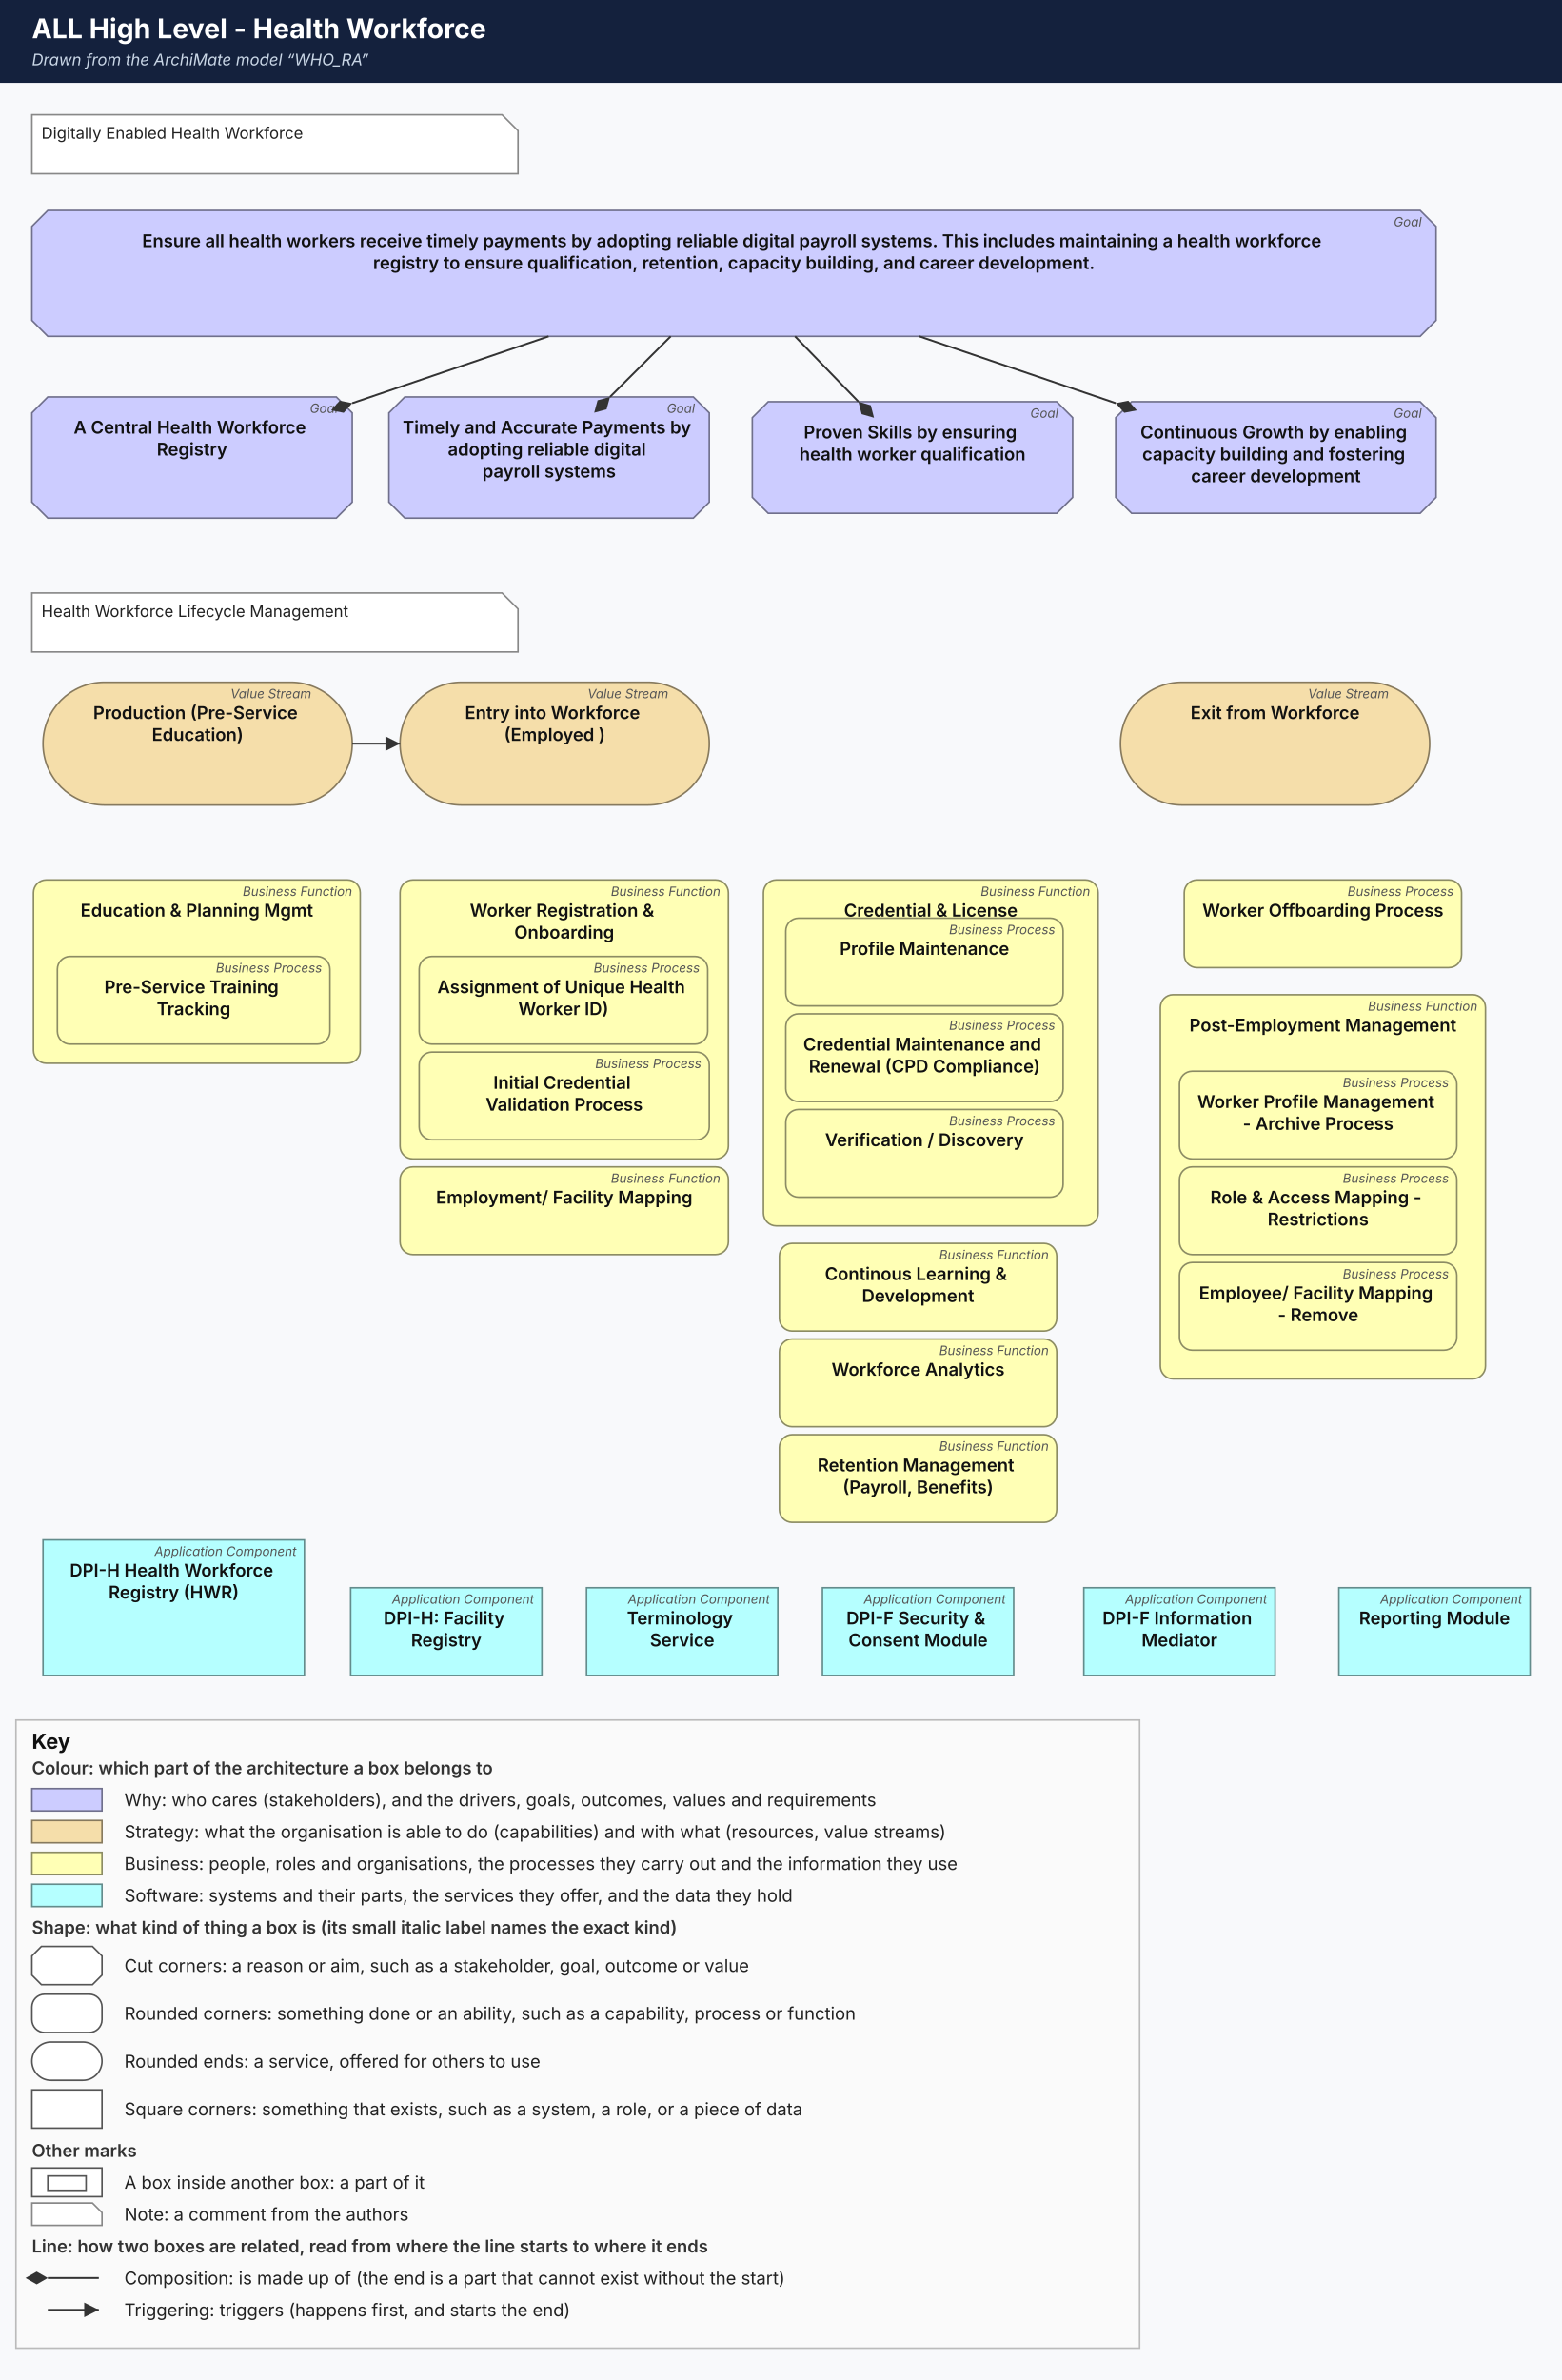
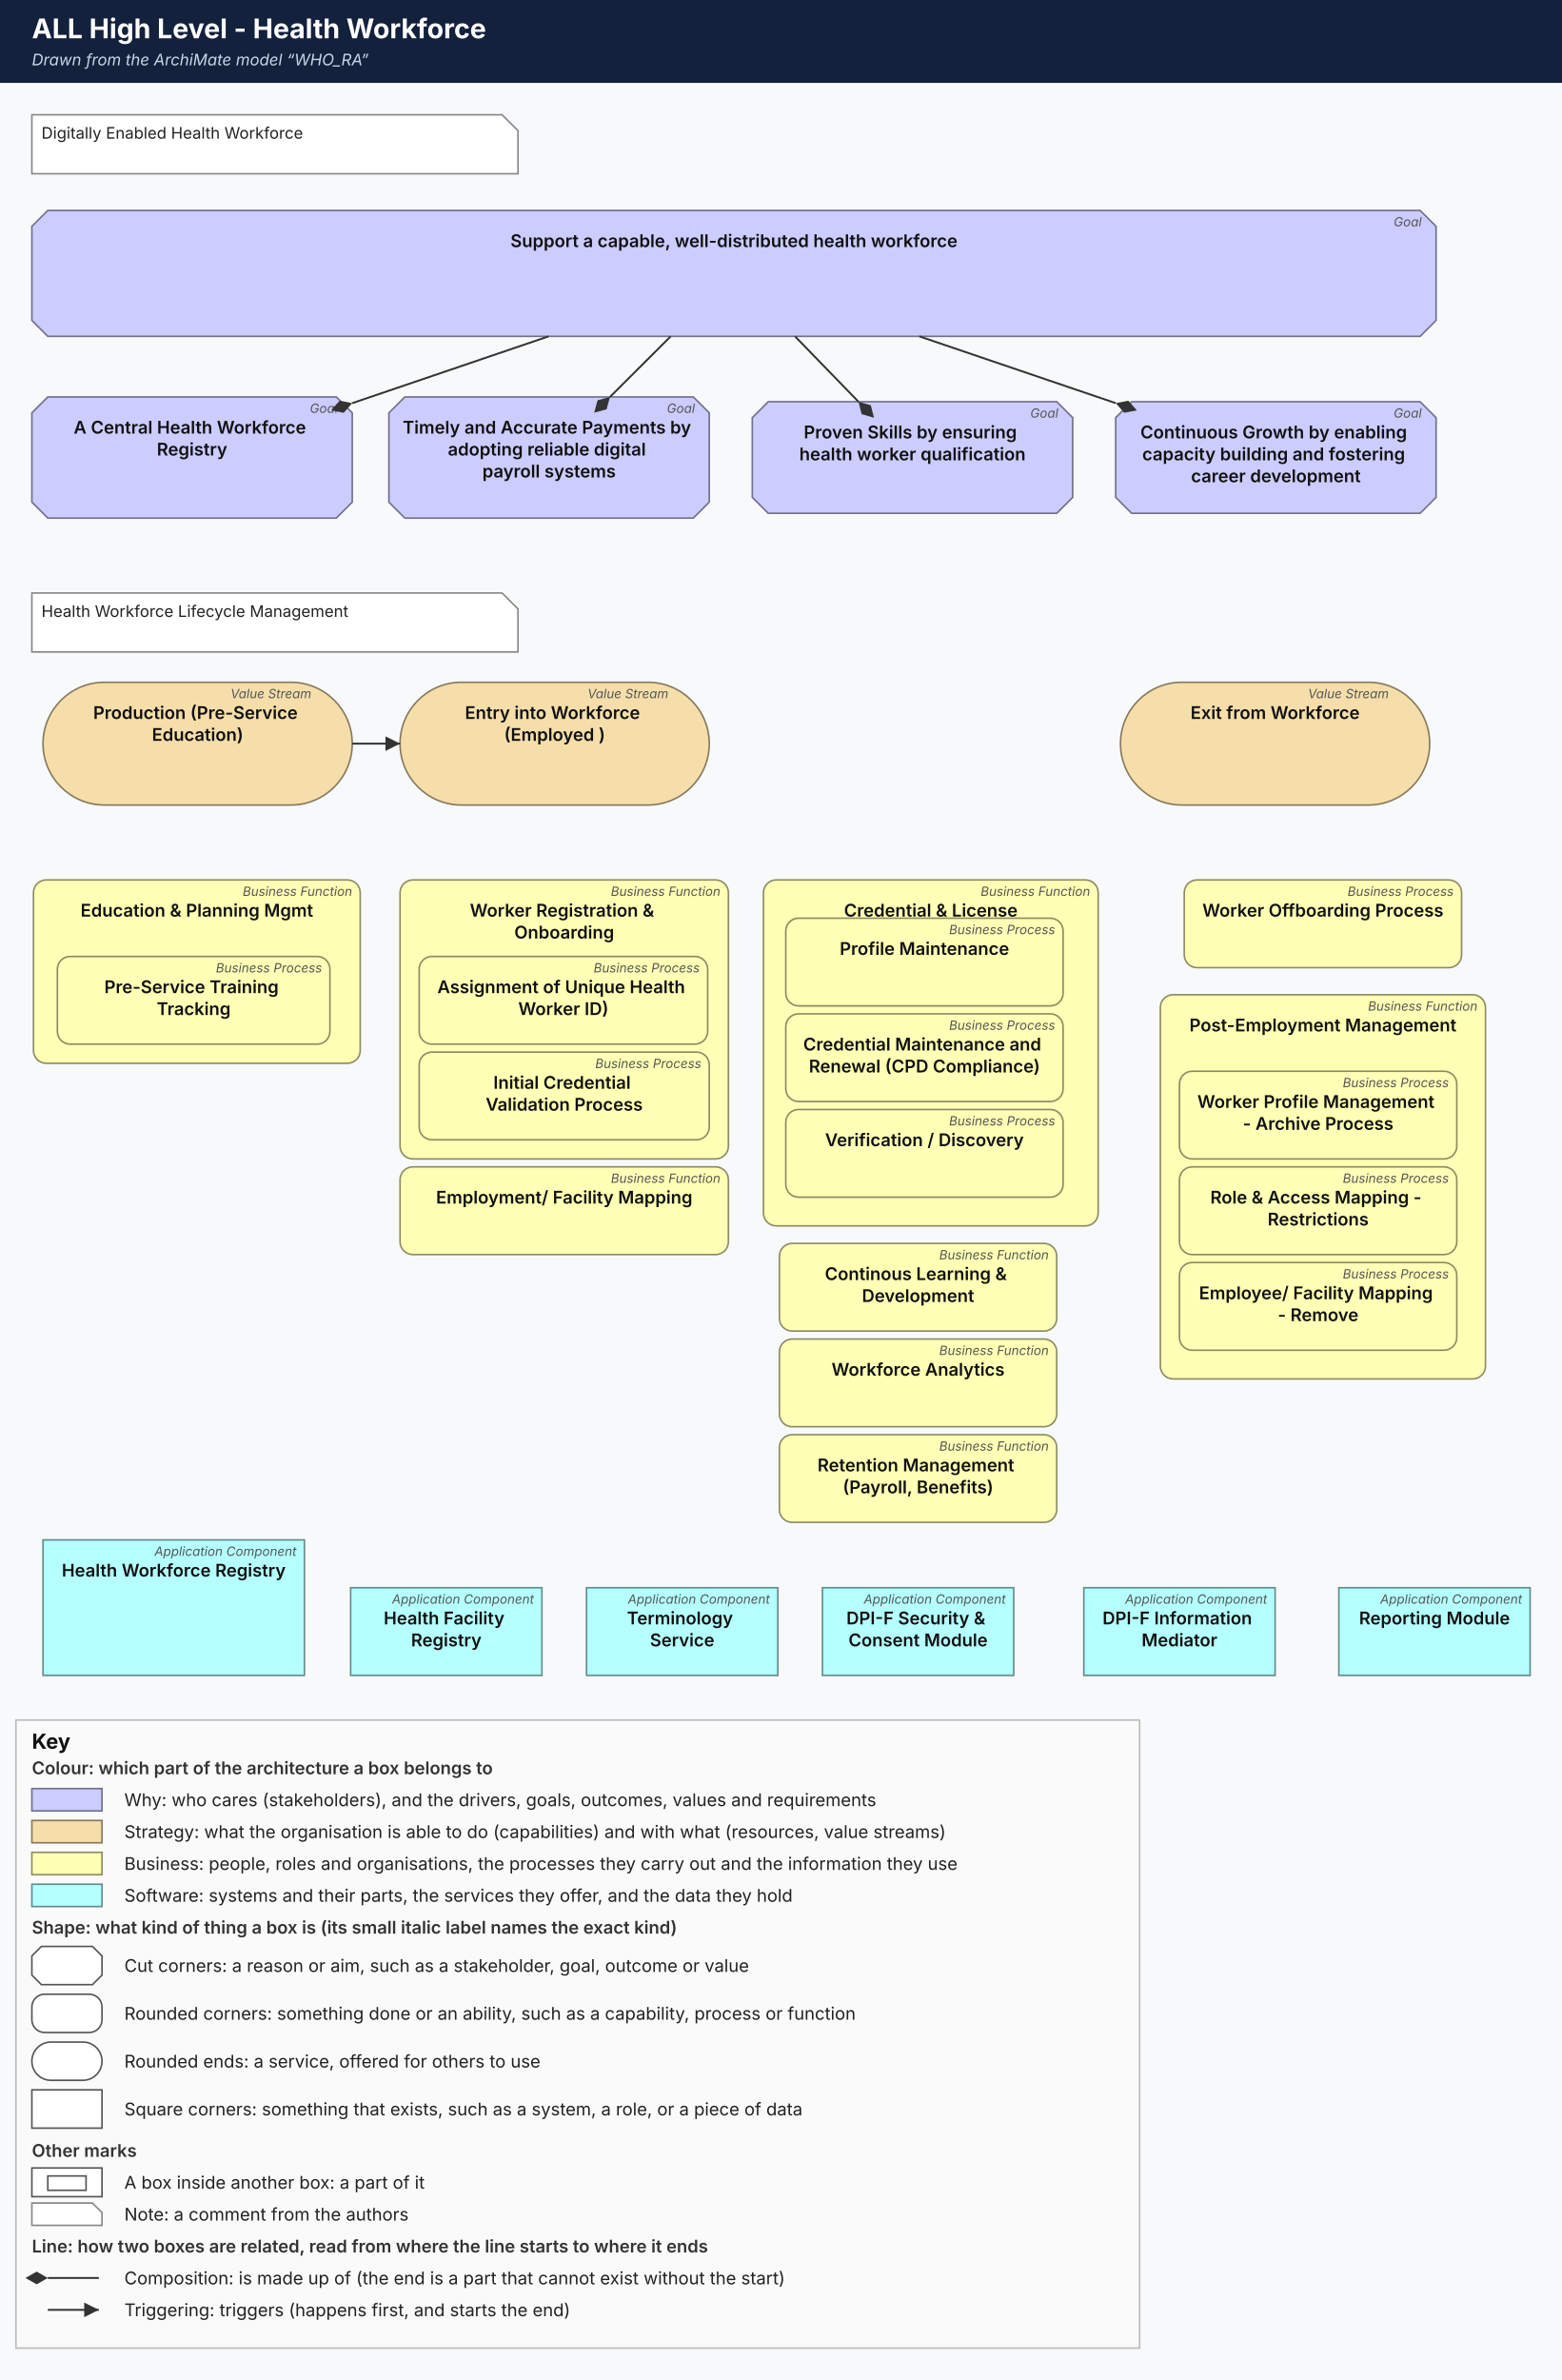
<svg xmlns="http://www.w3.org/2000/svg" viewBox="160 -12 980 1493" width="980" height="1493" role="img" aria-labelledby="av-title">
  <style>
.av-name{font:600 11px Inter, "Segoe UI", system-ui, -apple-system, Helvetica, Arial, sans-serif;fill:#111}
.av-type{font:italic 8px Inter, "Segoe UI", system-ui, -apple-system, Helvetica, Arial, sans-serif;fill:#555}
.av-group{font:600 11px Inter, "Segoe UI", system-ui, -apple-system, Helvetica, Arial, sans-serif;fill:#333}
.av-note{font:10px Inter, "Segoe UI", system-ui, -apple-system, Helvetica, Arial, sans-serif;fill:#222}
.av-key{font:11px Inter, "Segoe UI", system-ui, -apple-system, Helvetica, Arial, sans-serif;fill:#222}
.av-keyh{font:600 11px Inter, "Segoe UI", system-ui, -apple-system, Helvetica, Arial, sans-serif;fill:#333}
.av-keyt{font:700 13px Inter, "Segoe UI", system-ui, -apple-system, Helvetica, Arial, sans-serif;fill:#111}
.av-rel{font:9px Inter, "Segoe UI", system-ui, -apple-system, Helvetica, Arial, sans-serif;fill:#333;paint-order:stroke;stroke:#fff;stroke-width:3px}
a:hover rect,a:hover polygon,a:focus rect,a:focus polygon{stroke:#06c;stroke-width:2.5}
</style>
  <defs>
    <marker id="arrow-open" viewBox="0 0 12 12" refX="11" refY="6" markerWidth="11" markerHeight="11" orient="auto-start-reverse" markerUnits="userSpaceOnUse">
      <path d="M1 1 L11 6 L1 11" fill="none" stroke="#333" stroke-width="1.3" />
    </marker>
    <marker id="arrow-filled" viewBox="0 0 12 12" refX="11" refY="6" markerWidth="11" markerHeight="11" orient="auto-start-reverse" markerUnits="userSpaceOnUse">
      <path d="M1 1 L11 6 L1 11 Z" fill="#333" />
    </marker>
    <marker id="arrow-small" viewBox="0 0 10 10" refX="9" refY="5" markerWidth="8" markerHeight="8" orient="auto-start-reverse" markerUnits="userSpaceOnUse">
      <path d="M1 1 L9 5 L1 9" fill="none" stroke="#333" stroke-width="1.2" />
    </marker>
    <marker id="triangle-hollow" viewBox="0 0 14 14" refX="13" refY="7" markerWidth="13" markerHeight="13" orient="auto-start-reverse" markerUnits="userSpaceOnUse">
      <path d="M1 1 L13 7 L1 13 Z" fill="#fff" stroke="#333" stroke-width="1.2" />
    </marker>
    <marker id="diamond-filled" viewBox="0 0 16 10" refX="1" refY="5" markerWidth="16" markerHeight="10" orient="auto-start-reverse" markerUnits="userSpaceOnUse">
      <path d="M1 5 L8 1 L15 5 L8 9 Z" fill="#333" />
    </marker>
    <marker id="diamond-hollow" viewBox="0 0 16 10" refX="1" refY="5" markerWidth="16" markerHeight="10" orient="auto-start-reverse" markerUnits="userSpaceOnUse">
      <path d="M1 5 L8 1 L15 5 L8 9 Z" fill="#fff" stroke="#333" stroke-width="1.2" />
    </marker>
    <marker id="dot" viewBox="0 0 8 8" refX="4" refY="4" markerWidth="7" markerHeight="7" orient="auto" markerUnits="userSpaceOnUse">
      <circle cx="4" cy="4" r="3.2" fill="#333" />
    </marker>
    <pattern id="missing" width="8" height="8" patternUnits="userSpaceOnUse" patternTransform="rotate(45)">
      <rect width="8" height="8" fill="#fff" />
      <line x1="0" y1="0" x2="0" y2="8" stroke="#d33" stroke-width="2" />
    </pattern>
  </defs>
  <rect x="160" y="-12" width="980" height="1493" fill="#f8f9fb" />
  <rect x="160" y="-12" width="980" height="52" fill="#14213d" />
  <text x="180" y="12" style="font:700 17px Inter, &quot;Segoe UI&quot;, system-ui, -apple-system, Helvetica, Arial, sans-serif;fill:#fff">ALL High Level - Health Workforce</text>
  <text x="180" y="29" style="font:italic 10px Inter, &quot;Segoe UI&quot;, system-ui, -apple-system, Helvetica, Arial, sans-serif;fill:#c9d6e6">Drawn from the ArchiMate model “WHO_RA”</text>
-   <a href="../../../en/dpi-h-ra/archimate/0.3.0-draft.1/elements/dpi-h-health-workforce-registry-hwr/" target="_top">
+   <a href="../../../en/dpi-h-ra/archimate/0.3.0-draft.1/elements/health-workforce-registry/" target="_top">
    <rect x="187" y="954" width="164" height="85" fill="#b5ffff" stroke="#648c8c" stroke-width="1" />
    <text class="av-type" x="346" y="964" text-anchor="end">Application Component</text>
    <text class="av-name" x="269" y="977" text-anchor="middle">
-       <tspan x="269" dy="0">DPI-H Health Workforce</tspan>
-       <tspan x="269" dy="13.75">Registry (HWR)</tspan>
+       <tspan x="269" dy="0">Health Workforce Registry</tspan>
    </text>
  </a>
  <a href="../../../en/dpi-h-ra/archimate/0.3.0-draft.1/elements/reporting-module/" target="_top">
    <rect x="1000" y="984" width="120" height="55" fill="#b5ffff" stroke="#648c8c" stroke-width="1" />
    <text class="av-type" x="1115" y="994" text-anchor="end">Application Component</text>
    <text class="av-name" x="1060" y="1007" text-anchor="middle">
      <tspan x="1060" dy="0">Reporting Module</tspan>
    </text>
  </a>
  <a href="../../../en/dpi-h-ra/archimate/0.3.0-draft.1/elements/dpi-f-security-consent-module/" target="_top">
    <rect x="676" y="984" width="120" height="55" fill="#b5ffff" stroke="#648c8c" stroke-width="1" />
    <text class="av-type" x="791" y="994" text-anchor="end">Application Component</text>
    <text class="av-name" x="736" y="1007" text-anchor="middle">
      <tspan x="736" dy="0">DPI-F Security &amp;</tspan>
      <tspan x="736" dy="13.75">Consent Module</tspan>
    </text>
  </a>
  <a href="../../../en/dpi-h-ra/archimate/0.3.0-draft.1/elements/terminology-service/" target="_top">
    <rect x="528" y="984" width="120" height="55" fill="#b5ffff" stroke="#648c8c" stroke-width="1" />
    <text class="av-type" x="643" y="994" text-anchor="end">Application Component</text>
    <text class="av-name" x="588" y="1007" text-anchor="middle">
      <tspan x="588" dy="0">Terminology</tspan>
      <tspan x="588" dy="13.75">Service</tspan>
    </text>
  </a>
  <a href="../../../en/dpi-h-ra/archimate/0.3.0-draft.1/elements/a-central-health-workforce-registry/" target="_top">
    <polygon points="190,237 371,237 381,247 381,303 371,313 190,313 180,303 180,247" fill="#ccccff" stroke="#70708c" stroke-width="1" />
    <text class="av-type" x="372" y="247" text-anchor="end">Goal</text>
    <text class="av-name" x="280.5" y="260" text-anchor="middle">
      <tspan x="280.5" dy="0">A Central Health Workforce</tspan>
      <tspan x="280.5" dy="13.75">Registry</tspan>
    </text>
  </a>
  <a href="../../../en/dpi-h-ra/archimate/0.3.0-draft.1/elements/timely-and-accurate-payments-by-adopting-reliable-digital/" target="_top">
    <polygon points="414,237 595,237 605,247 605,303 595,313 414,313 404,303 404,247" fill="#ccccff" stroke="#70708c" stroke-width="1" />
    <text class="av-type" x="596" y="247" text-anchor="end">Goal</text>
    <text class="av-name" x="504.5" y="260" text-anchor="middle">
      <tspan x="504.5" dy="0">Timely and Accurate Payments by</tspan>
      <tspan x="504.5" dy="13.75">adopting reliable digital</tspan>
      <tspan x="504.5" dy="13.75">payroll systems</tspan>
    </text>
  </a>
  <a href="../../../en/dpi-h-ra/archimate/0.3.0-draft.1/elements/proven-skills-by-ensuring-health-worker-qualification/" target="_top">
    <polygon points="642,240 823,240 833,250 833,300 823,310 642,310 632,300 632,250" fill="#ccccff" stroke="#70708c" stroke-width="1" />
    <text class="av-type" x="824" y="250" text-anchor="end">Goal</text>
    <text class="av-name" x="732.5" y="263" text-anchor="middle">
      <tspan x="732.5" dy="0">Proven Skills by ensuring</tspan>
      <tspan x="732.5" dy="13.75">health worker qualification</tspan>
    </text>
  </a>
  <a href="../../../en/dpi-h-ra/archimate/0.3.0-draft.1/elements/continuous-growth-by-enabling-capacity-building-and/" target="_top">
    <polygon points="870,240 1051,240 1061,250 1061,300 1051,310 870,310 860,300 860,250" fill="#ccccff" stroke="#70708c" stroke-width="1" />
    <text class="av-type" x="1052" y="250" text-anchor="end">Goal</text>
    <text class="av-name" x="960.5" y="263" text-anchor="middle">
      <tspan x="960.5" dy="0">Continuous Growth by enabling</tspan>
      <tspan x="960.5" dy="13.75">capacity building and fostering</tspan>
      <tspan x="960.5" dy="13.75">career development</tspan>
    </text>
  </a>
-   <a href="../../../en/dpi-h-ra/archimate/0.3.0-draft.1/elements/ensure-all-health-workers-receive-timely-payments-by/" target="_top">
+   <a href="../../../en/dpi-h-ra/archimate/0.3.0-draft.1/elements/support-a-capable-well-distributed-health-workforce/" target="_top">
    <polygon points="190,120 1051,120 1061,130 1061,189 1051,199 190,199 180,189 180,130" fill="#ccccff" stroke="#70708c" stroke-width="1" />
    <text class="av-type" x="1052" y="130" text-anchor="end">Goal</text>
    <text class="av-name" x="620.5" y="143" text-anchor="middle">
-       <tspan x="620.5" dy="0">Ensure all health workers receive timely payments by adopting reliable digital payroll systems. This includes maintaining a health workforce</tspan>
-       <tspan x="620.5" dy="13.75">registry to ensure qualification, retention, capacity building, and career development.</tspan>
+       <tspan x="620.5" dy="0">Support a capable, well-distributed health workforce</tspan>
    </text>
  </a>
  <g class="av-n">
    <polygon points="180,60 475,60 485,70 485,97 180,97" fill="#ffffff" stroke="#888" />
    <text class="av-note" x="186" y="75">
      <tspan x="186" dy="0">Digitally Enabled Health Workforce</tspan>
    </text>
  </g>
  <a href="../../../en/dpi-h-ra/archimate/0.3.0-draft.1/elements/production-pre-service-education/" target="_top">
    <rect x="187" y="416" width="194" height="77" rx="38.5" fill="#f5deaa" stroke="#877a5e" stroke-width="1" />
    <text class="av-type" x="355.333" y="426" text-anchor="end">Value Stream</text>
    <text class="av-name" x="284" y="439" text-anchor="middle">
      <tspan x="284" dy="0">Production (Pre-Service</tspan>
      <tspan x="284" dy="13.75">Education)</tspan>
    </text>
  </a>
  <g class="av-n">
    <polygon points="180,360 475,360 485,370 485,397 180,397" fill="#ffffff" stroke="#888" />
    <text class="av-note" x="186" y="375">
      <tspan x="186" dy="0">Health Workforce Lifecycle Management</tspan>
    </text>
  </g>
  <a href="../../../en/dpi-h-ra/archimate/0.3.0-draft.1/elements/entry-into-workforce-employed/" target="_top">
    <rect x="411" y="416" width="194" height="77" rx="38.5" fill="#f5deaa" stroke="#877a5e" stroke-width="1" />
    <text class="av-type" x="579.333" y="426" text-anchor="end">Value Stream</text>
    <text class="av-name" x="508" y="439" text-anchor="middle">
      <tspan x="508" dy="0">Entry into Workforce</tspan>
      <tspan x="508" dy="13.75">(Employed )</tspan>
    </text>
  </a>
  <a href="../../../en/dpi-h-ra/archimate/0.3.0-draft.1/elements/exit-from-workforce/" target="_top">
    <rect x="863" y="416" width="194" height="77" rx="38.5" fill="#f5deaa" stroke="#877a5e" stroke-width="1" />
    <text class="av-type" x="1031.333" y="426" text-anchor="end">Value Stream</text>
    <text class="av-name" x="960" y="439" text-anchor="middle">
      <tspan x="960" dy="0">Exit from Workforce</tspan>
    </text>
  </a>
  <a href="../../../en/dpi-h-ra/archimate/0.3.0-draft.1/elements/worker-offboarding-process/" target="_top">
    <rect x="903" y="540" width="174" height="55" rx="8" fill="#ffffb5" stroke="#8c8c64" stroke-width="1" />
    <text class="av-type" x="1072" y="550" text-anchor="end">Business Process</text>
    <text class="av-name" x="990" y="563" text-anchor="middle">
      <tspan x="990" dy="0">Worker Offboarding Process</tspan>
    </text>
  </a>
  <a href="../../../en/dpi-h-ra/archimate/0.3.0-draft.1/elements/worker-registration-onboarding/" target="_top">
    <rect x="411" y="540" width="206" height="175" rx="8" fill="#ffffb5" stroke="#8c8c64" stroke-width="1" />
    <text class="av-type" x="612" y="550" text-anchor="end">Business Function</text>
    <text class="av-name" x="514" y="563" text-anchor="middle">
      <tspan x="514" dy="0">Worker Registration &amp;</tspan>
      <tspan x="514" dy="13.75">Onboarding</tspan>
    </text>
  </a>
  <a href="../../../en/dpi-h-ra/archimate/0.3.0-draft.1/elements/assignment-of-unique-health-worker-id/" target="_top">
    <rect x="423" y="588" width="181" height="55" rx="8" fill="#ffffb5" stroke="#8c8c64" stroke-width="1" />
    <text class="av-type" x="599" y="598" text-anchor="end">Business Process</text>
    <text class="av-name" x="513.5" y="611" text-anchor="middle">
      <tspan x="513.5" dy="0">Assignment of Unique Health</tspan>
      <tspan x="513.5" dy="13.75">Worker ID)</tspan>
    </text>
  </a>
  <a href="../../../en/dpi-h-ra/archimate/0.3.0-draft.1/elements/initial-credential-validation-process/" target="_top">
    <rect x="423" y="648" width="182" height="55" rx="8" fill="#ffffb5" stroke="#8c8c64" stroke-width="1" />
    <text class="av-type" x="600" y="658" text-anchor="end">Business Process</text>
    <text class="av-name" x="514" y="671" text-anchor="middle">
      <tspan x="514" dy="0">Initial Credential</tspan>
      <tspan x="514" dy="13.75">Validation Process</tspan>
    </text>
  </a>
  <a href="../../../en/dpi-h-ra/archimate/0.3.0-draft.1/elements/employment-facility-mapping/" target="_top">
    <rect x="411" y="720" width="206" height="55" rx="8" fill="#ffffb5" stroke="#8c8c64" stroke-width="1" />
    <text class="av-type" x="612" y="730" text-anchor="end">Business Function</text>
    <text class="av-name" x="514" y="743" text-anchor="middle">
      <tspan x="514" dy="0">Employment/ Facility Mapping</tspan>
    </text>
  </a>
  <a href="../../../en/dpi-h-ra/archimate/0.3.0-draft.1/elements/continous-learning-development/" target="_top">
    <rect x="649" y="768" width="174" height="55" rx="8" fill="#ffffb5" stroke="#8c8c64" stroke-width="1" />
    <text class="av-type" x="818" y="778" text-anchor="end">Business Function</text>
    <text class="av-name" x="736" y="791" text-anchor="middle">
      <tspan x="736" dy="0">Continous Learning &amp;</tspan>
      <tspan x="736" dy="13.75">Development</tspan>
    </text>
  </a>
  <a href="../../../en/dpi-h-ra/archimate/0.3.0-draft.1/elements/workforce-analytics/" target="_top">
    <rect x="649" y="828" width="174" height="55" rx="8" fill="#ffffb5" stroke="#8c8c64" stroke-width="1" />
    <text class="av-type" x="818" y="838" text-anchor="end">Business Function</text>
    <text class="av-name" x="736" y="851" text-anchor="middle">
      <tspan x="736" dy="0">Workforce Analytics</tspan>
    </text>
  </a>
  <a href="../../../en/dpi-h-ra/archimate/0.3.0-draft.1/elements/retention-management-payroll-benefits/" target="_top">
    <rect x="649" y="888" width="174" height="55" rx="8" fill="#ffffb5" stroke="#8c8c64" stroke-width="1" />
    <text class="av-type" x="818" y="898" text-anchor="end">Business Function</text>
    <text class="av-name" x="736" y="911" text-anchor="middle">
      <tspan x="736" dy="0">Retention Management</tspan>
      <tspan x="736" dy="13.75">(Payroll, Benefits)</tspan>
    </text>
  </a>
  <a href="../../../en/dpi-h-ra/archimate/0.3.0-draft.1/elements/education-planning-mgmt/" target="_top">
    <rect x="181" y="540" width="205" height="115" rx="8" fill="#ffffb5" stroke="#8c8c64" stroke-width="1" />
    <text class="av-type" x="381" y="550" text-anchor="end">Business Function</text>
    <text class="av-name" x="283.5" y="563" text-anchor="middle">
      <tspan x="283.5" dy="0">Education &amp; Planning Mgmt</tspan>
    </text>
  </a>
  <a href="../../../en/dpi-h-ra/archimate/0.3.0-draft.1/elements/pre-service-training-tracking/" target="_top">
    <rect x="196" y="588" width="171" height="55" rx="8" fill="#ffffb5" stroke="#8c8c64" stroke-width="1" />
    <text class="av-type" x="362" y="598" text-anchor="end">Business Process</text>
    <text class="av-name" x="281.5" y="611" text-anchor="middle">
      <tspan x="281.5" dy="0">Pre-Service Training</tspan>
      <tspan x="281.5" dy="13.75">Tracking</tspan>
    </text>
  </a>
  <a href="../../../en/dpi-h-ra/archimate/0.3.0-draft.1/elements/credential-license/" target="_top">
    <rect x="639" y="540" width="210" height="217" rx="8" fill="#ffffb5" stroke="#8c8c64" stroke-width="1" />
    <text class="av-type" x="844" y="550" text-anchor="end">Business Function</text>
    <text class="av-name" x="744" y="563" text-anchor="middle">
      <tspan x="744" dy="0">Credential &amp; License</tspan>
    </text>
  </a>
  <a href="../../../en/dpi-h-ra/archimate/0.3.0-draft.1/elements/profile-maintenance/" target="_top">
    <rect x="653" y="564" width="174" height="55" rx="8" fill="#ffffb5" stroke="#8c8c64" stroke-width="1" />
    <text class="av-type" x="822" y="574" text-anchor="end">Business Process</text>
    <text class="av-name" x="740" y="587" text-anchor="middle">
      <tspan x="740" dy="0">Profile Maintenance</tspan>
    </text>
  </a>
  <a href="../../../en/dpi-h-ra/archimate/0.3.0-draft.1/elements/credential-maintenance-and-renewal-cpd-compliance/" target="_top">
    <rect x="653" y="624" width="174" height="55" rx="8" fill="#ffffb5" stroke="#8c8c64" stroke-width="1" />
    <text class="av-type" x="822" y="634" text-anchor="end">Business Process</text>
    <text class="av-name" x="740" y="647" text-anchor="middle">
      <tspan x="740" dy="0">Credential Maintenance and</tspan>
      <tspan x="740" dy="13.75">Renewal (CPD Compliance)</tspan>
    </text>
  </a>
  <a href="../../../en/dpi-h-ra/archimate/0.3.0-draft.1/elements/verification-discovery/" target="_top">
    <rect x="653" y="684" width="174" height="55" rx="8" fill="#ffffb5" stroke="#8c8c64" stroke-width="1" />
    <text class="av-type" x="822" y="694" text-anchor="end">Business Process</text>
    <text class="av-name" x="740" y="707" text-anchor="middle">
      <tspan x="740" dy="0">Verification / Discovery</tspan>
    </text>
  </a>
  <a href="../../../en/dpi-h-ra/archimate/0.3.0-draft.1/elements/post-employment-management/" target="_top">
    <rect x="888" y="612" width="204" height="241" rx="8" fill="#ffffb5" stroke="#8c8c64" stroke-width="1" />
    <text class="av-type" x="1087" y="622" text-anchor="end">Business Function</text>
    <text class="av-name" x="990" y="635" text-anchor="middle">
      <tspan x="990" dy="0">Post-Employment Management</tspan>
    </text>
  </a>
  <a href="../../../en/dpi-h-ra/archimate/0.3.0-draft.1/elements/worker-profile-management-archive-process/" target="_top">
    <rect x="900" y="660" width="174" height="55" rx="8" fill="#ffffb5" stroke="#8c8c64" stroke-width="1" />
    <text class="av-type" x="1069" y="670" text-anchor="end">Business Process</text>
    <text class="av-name" x="987" y="683" text-anchor="middle">
      <tspan x="987" dy="0">Worker Profile Management</tspan>
      <tspan x="987" dy="13.75">- Archive Process</tspan>
    </text>
  </a>
  <a href="../../../en/dpi-h-ra/archimate/0.3.0-draft.1/elements/role-access-mapping-restrictions/" target="_top">
    <rect x="900" y="720" width="174" height="55" rx="8" fill="#ffffb5" stroke="#8c8c64" stroke-width="1" />
    <text class="av-type" x="1069" y="730" text-anchor="end">Business Process</text>
    <text class="av-name" x="987" y="743" text-anchor="middle">
      <tspan x="987" dy="0">Role &amp; Access Mapping -</tspan>
      <tspan x="987" dy="13.75">Restrictions</tspan>
    </text>
  </a>
  <a href="../../../en/dpi-h-ra/archimate/0.3.0-draft.1/elements/employee-facility-mapping-remove/" target="_top">
    <rect x="900" y="780" width="174" height="55" rx="8" fill="#ffffb5" stroke="#8c8c64" stroke-width="1" />
    <text class="av-type" x="1069" y="790" text-anchor="end">Business Process</text>
    <text class="av-name" x="987" y="803" text-anchor="middle">
      <tspan x="987" dy="0">Employee/ Facility Mapping</tspan>
      <tspan x="987" dy="13.75">- Remove</tspan>
    </text>
  </a>
-   <a href="../../../en/dpi-h-ra/archimate/0.3.0-draft.1/elements/dpi-h-facility-registry/" target="_top">
+   <a href="../../../en/dpi-h-ra/archimate/0.3.0-draft.1/elements/health-facility-registry/" target="_top">
    <rect x="380" y="984" width="120" height="55" fill="#b5ffff" stroke="#648c8c" stroke-width="1" />
    <text class="av-type" x="495" y="994" text-anchor="end">Application Component</text>
    <text class="av-name" x="440" y="1007" text-anchor="middle">
-       <tspan x="440" dy="0">DPI-H: Facility</tspan>
+       <tspan x="440" dy="0">Health Facility</tspan>
      <tspan x="440" dy="13.75">Registry</tspan>
    </text>
  </a>
  <a href="../../../en/dpi-h-ra/archimate/0.3.0-draft.1/elements/dpi-f-information-mediator/" target="_top">
    <rect x="840" y="984" width="120" height="55" fill="#b5ffff" stroke="#648c8c" stroke-width="1" />
    <text class="av-type" x="955" y="994" text-anchor="end">Application Component</text>
    <text class="av-name" x="900" y="1007" text-anchor="middle">
      <tspan x="900" dy="0">DPI-F Information</tspan>
      <tspan x="900" dy="13.75">Mediator</tspan>
    </text>
  </a>
  <a href="../../../en/dpi-h-ra/archimate/0.3.0-draft.1/relationships/id-6dba9e5cf5ac4e53b6df9ed8cef0b10f/" target="_top">
    <path d="M381 240.9 L504.2 199" fill="none" stroke="#333" stroke-width="1.2" marker-start="url(#diamond-filled)" />
    <path d="M381 240.9 L504.2 199" fill="none" stroke="transparent" stroke-width="8" />
  </a>
  <a href="../../../en/dpi-h-ra/archimate/0.3.0-draft.1/relationships/id-4e0f6561af074c7c85c8cb61efd82bd8/" target="_top">
    <path d="M542.7 237 L580.8 199" fill="none" stroke="#333" stroke-width="1.2" marker-start="url(#diamond-filled)" />
    <path d="M542.7 237 L580.8 199" fill="none" stroke="transparent" stroke-width="8" />
  </a>
  <a href="../../../en/dpi-h-ra/archimate/0.3.0-draft.1/relationships/id-11628f1f158b4ad998f5aeb4e3c63dbd/" target="_top">
    <path d="M698.6 240 L658.8 199" fill="none" stroke="#333" stroke-width="1.2" marker-start="url(#diamond-filled)" />
    <path d="M698.6 240 L658.8 199" fill="none" stroke="transparent" stroke-width="8" />
  </a>
  <a href="../../../en/dpi-h-ra/archimate/0.3.0-draft.1/relationships/id-7c5d5423ae6e41c388071c2da93d5fe9/" target="_top">
    <path d="M860 240.9 L736.8 199" fill="none" stroke="#333" stroke-width="1.2" marker-start="url(#diamond-filled)" />
    <path d="M860 240.9 L736.8 199" fill="none" stroke="transparent" stroke-width="8" />
  </a>
  <a href="../../../en/dpi-h-ra/archimate/0.3.0-draft.1/relationships/id-1bc78979123446cb8f4f50186c2492e6/" target="_top">
    <path d="M381 454.5 L411 454.5" fill="none" stroke="#333" stroke-width="1.2" marker-end="url(#arrow-filled)" />
    <path d="M381 454.5 L411 454.5" fill="none" stroke="transparent" stroke-width="8" />
  </a>
  <g class="av-legend">
    <rect x="170" y="1067" width="705" height="394" fill="#fafafa" stroke="#bbb" />
    <text class="av-keyt" x="180" y="1085">Key</text>
    <text class="av-keyh" x="180" y="1101">Colour: which part of the architecture a box belongs to</text>
    <rect x="180" y="1110" width="44" height="14" fill="#ccccff" stroke="#70708c" />
    <text class="av-key" x="238" y="1121">Why: who cares (stakeholders), and the drivers, goals, outcomes, values and requirements</text>
    <rect x="180" y="1130" width="44" height="14" fill="#f5deaa" stroke="#877a5e" />
    <text class="av-key" x="238" y="1141">Strategy: what the organisation is able to do (capabilities) and with what (resources, value streams)</text>
    <rect x="180" y="1150" width="44" height="14" fill="#ffffb5" stroke="#8c8c64" />
    <text class="av-key" x="238" y="1161">Business: people, roles and organisations, the processes they carry out and the information they use</text>
    <rect x="180" y="1170" width="44" height="14" fill="#b5ffff" stroke="#648c8c" />
    <text class="av-key" x="238" y="1181">Software: systems and their parts, the services they offer, and the data they hold</text>
    <text class="av-keyh" x="180" y="1201">Shape: what kind of thing a box is (its small italic label names the exact kind)</text>
    <polygon points="186,1209 218,1209 224,1215 224,1227 218,1233 186,1233 180,1227 180,1215" fill="#fff" stroke="#555" />
    <text class="av-key" x="238" y="1225">Cut corners: a reason or aim, such as a stakeholder, goal, outcome or value</text>
    <rect x="180" y="1239" width="44" height="24" rx="8" fill="#fff" stroke="#555" />
    <text class="av-key" x="238" y="1255">Rounded corners: something done or an ability, such as a capability, process or function</text>
    <rect x="180" y="1269" width="44" height="24" rx="12" fill="#fff" stroke="#555" />
    <text class="av-key" x="238" y="1285">Rounded ends: a service, offered for others to use</text>
    <rect x="180" y="1299" width="44" height="24" fill="#fff" stroke="#555" />
    <text class="av-key" x="238" y="1315">Square corners: something that exists, such as a system, a role, or a piece of data</text>
    <text class="av-keyh" x="180" y="1341">Other marks</text>
    <rect x="180" y="1348" width="44" height="18" fill="#fff" stroke="#555" />
    <rect x="190" y="1353" width="24" height="9" fill="#fff" stroke="#555" />
    <text class="av-key" x="238" y="1361">A box inside another box: a part of it</text>
    <polygon points="180,1370 218,1370 224,1376 224,1384 180,1384" fill="#fff" stroke="#888" />
    <text class="av-key" x="238" y="1381">Note: a comment from the authors</text>
    <text class="av-keyh" x="180" y="1401">Line: how two boxes are related, read from where the line starts to where it ends</text>
    <path d="M190 1417 L222 1417" fill="none" stroke="#333" stroke-width="1.2" marker-start="url(#diamond-filled)" />
    <text class="av-key" x="238" y="1421">Composition: is made up of (the end is a part that cannot exist without the start)</text>
    <path d="M190 1437 L222 1437" fill="none" stroke="#333" stroke-width="1.2" marker-end="url(#arrow-filled)" />
    <text class="av-key" x="238" y="1441">Triggering: triggers (happens first, and starts the end)</text>
  </g>
</svg>
